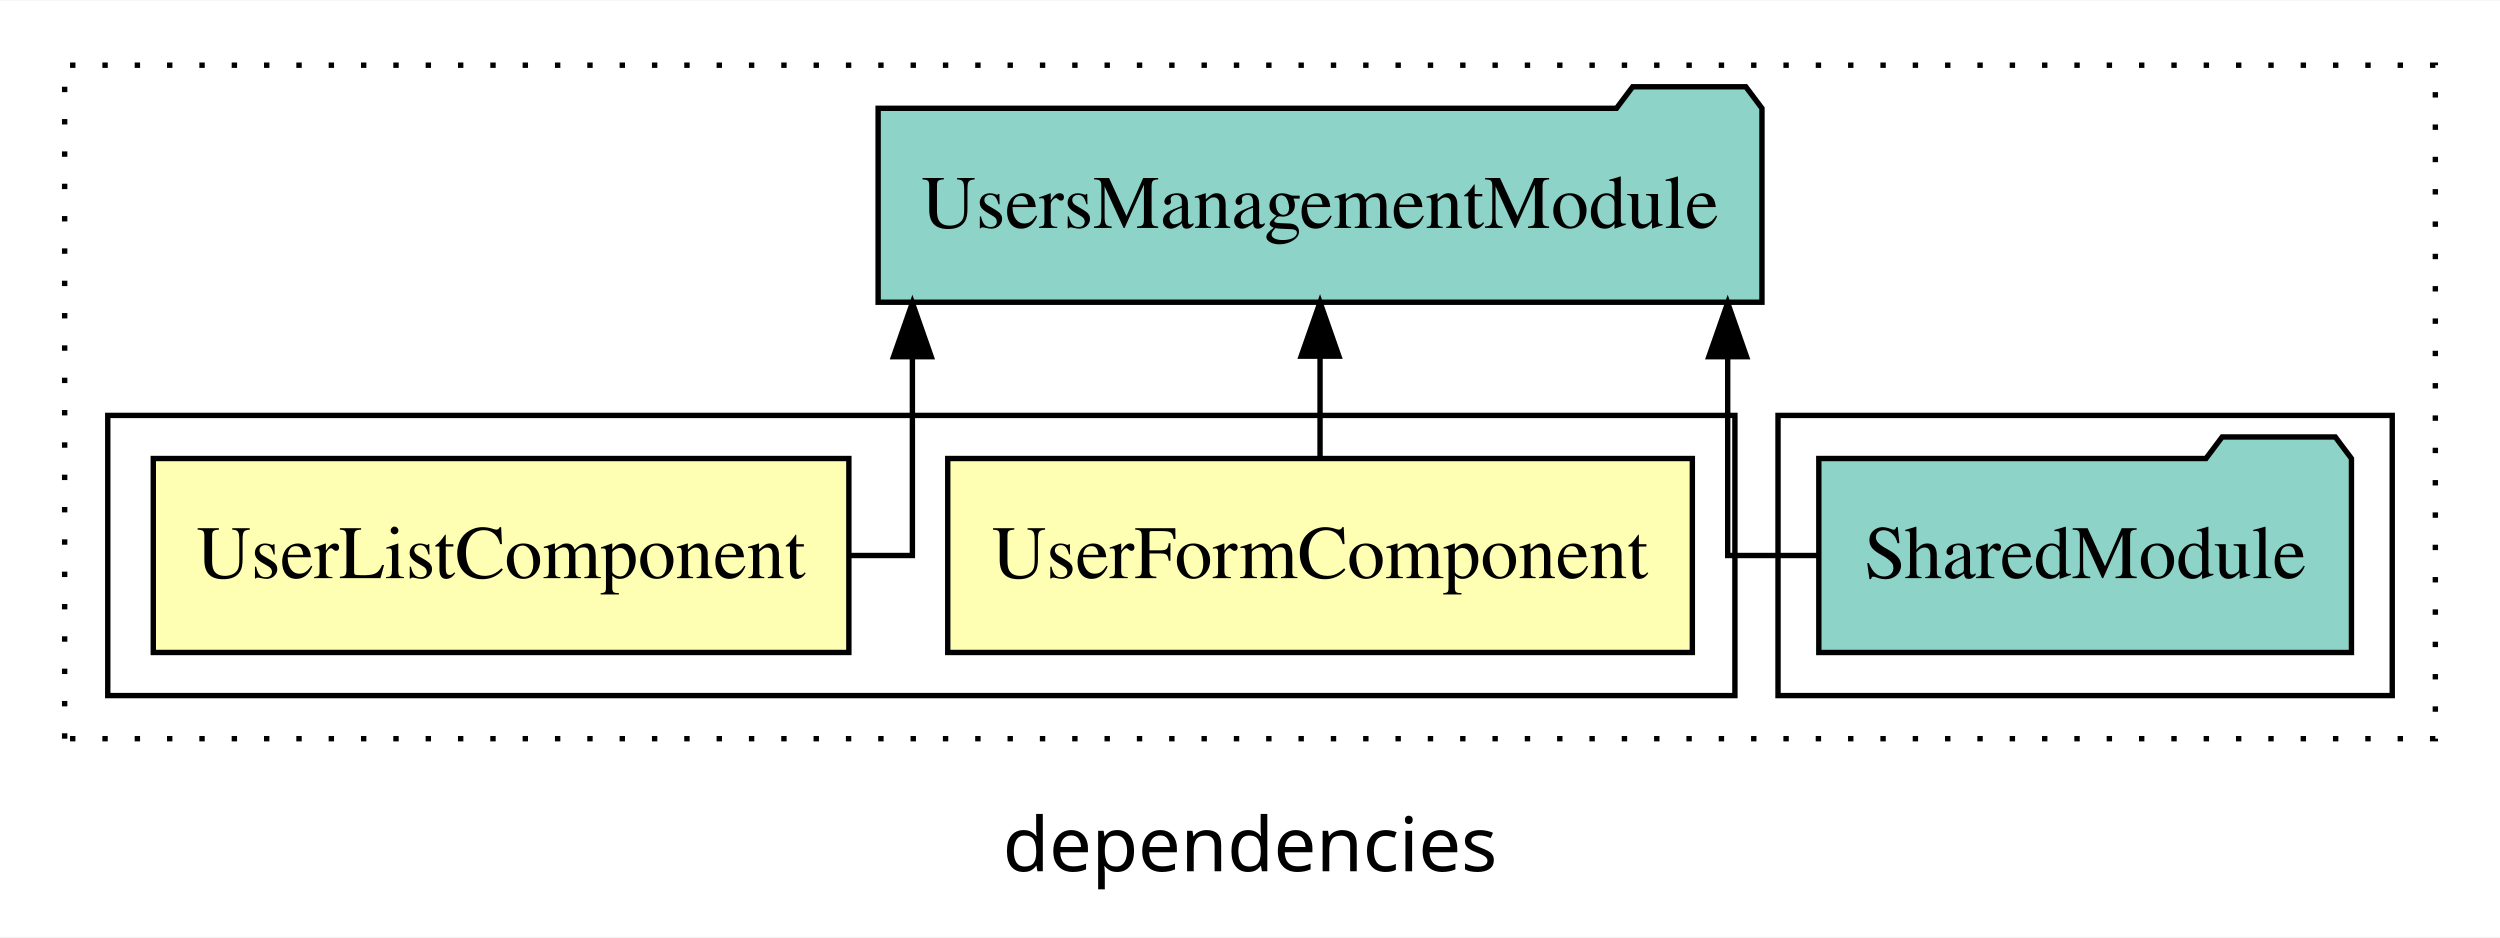
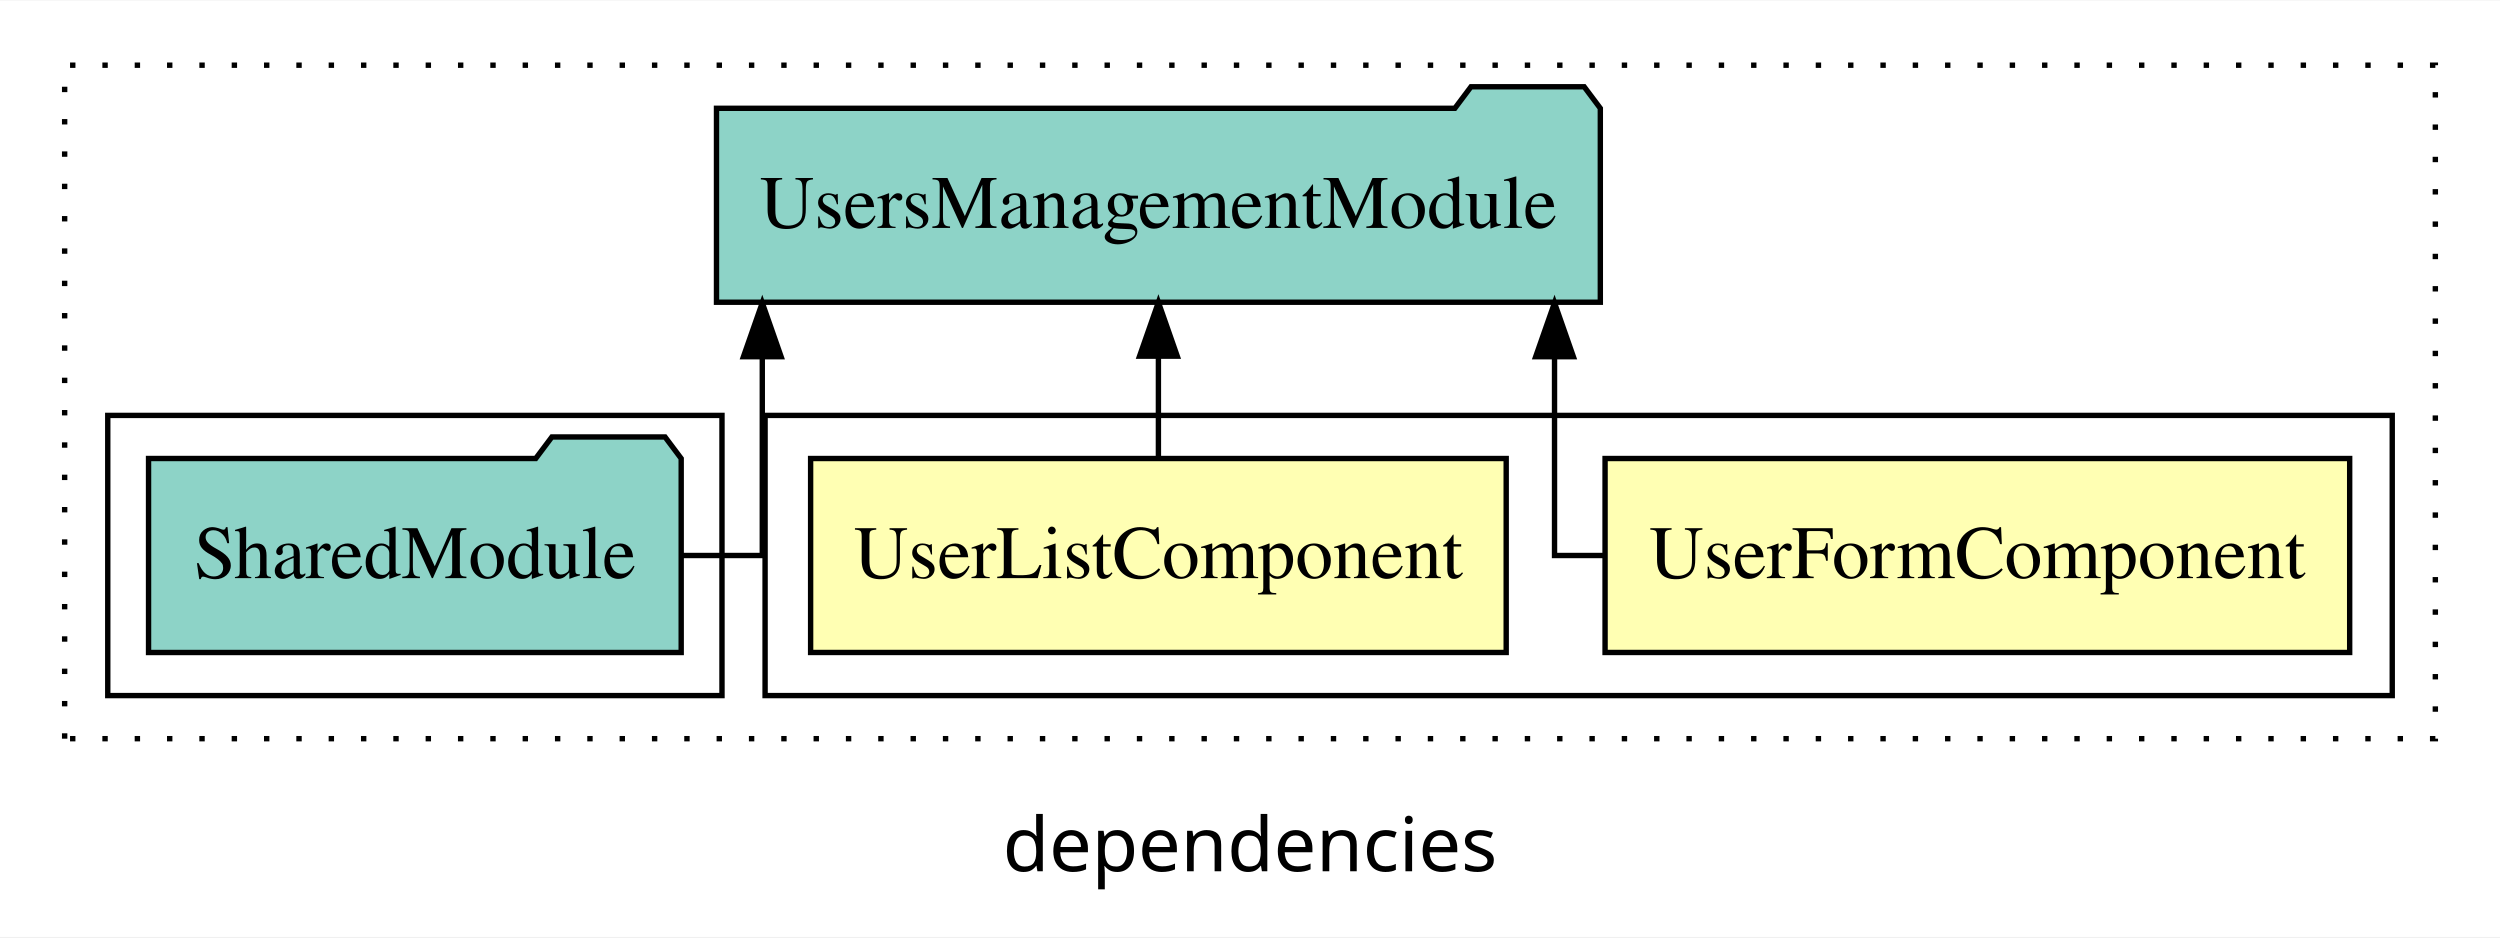
<svg xmlns="http://www.w3.org/2000/svg" width="464pt" height="174pt" viewBox="0.00 0.00 464.00 173.80">
  <g id="graph0" class="graph" transform="scale(1 1) rotate(0) translate(4 169.8)">
    <polygon fill="white" stroke="transparent" points="-4,4 -4,-169.8 460,-169.8 460,4 -4,4" />
    <text text-anchor="middle" x="228" y="-8.2" font-family="sans-serif" font-size="14.00">dependencies</text>
    <g id="clust1" class="cluster">
      <polygon fill="none" stroke="black" stroke-dasharray="1,5" points="8,-32.8 8,-157.8 448,-157.8 448,-32.8 8,-32.8" />
    </g>
+     <g id="clust2" class="cluster">
+       <polygon fill="none" stroke="black" points="138,-40.8 138,-92.8 440,-92.8 440,-40.8 138,-40.8" />
+     </g>
    <g id="clust5" class="cluster">
-       <polygon fill="none" stroke="black" points="326,-40.8 326,-92.8 440,-92.8 440,-40.8 326,-40.8" />
-     </g>
-     <g id="clust2" class="cluster">
-       <polygon fill="none" stroke="black" points="16,-40.8 16,-92.8 318,-92.8 318,-40.8 16,-40.8" />
+       <polygon fill="none" stroke="black" points="16,-40.8 16,-92.8 130,-92.8 130,-40.8 16,-40.8" />
    </g>
    <g id="node1" class="node">
-       <polygon fill="#ffffb3" stroke="black" points="310.1,-84.8 171.9,-84.8 171.9,-48.8 310.1,-48.8 310.1,-84.8" />
-       <text text-anchor="middle" x="241" y="-62.6" font-family="Times,serif" font-size="14.00">UserFormComponent</text>
+       <polygon fill="#ffffb3" stroke="black" points="432.1,-84.8 293.9,-84.8 293.9,-48.8 432.1,-48.8 432.1,-84.8" />
+       <text text-anchor="middle" x="363" y="-62.6" font-family="Times,serif" font-size="14.00">UserFormComponent</text>
    </g>
    <g id="node3" class="node">
-       <polygon fill="#8dd3c7" stroke="black" points="323.02,-149.8 320.02,-153.8 299.02,-153.8 296.02,-149.8 158.98,-149.8 158.98,-113.8 323.02,-113.8 323.02,-149.8" />
-       <text text-anchor="middle" x="241" y="-127.6" font-family="Times,serif" font-size="14.00">UsersManagementModule</text>
+       <polygon fill="#8dd3c7" stroke="black" points="293.02,-149.8 290.02,-153.8 269.02,-153.8 266.02,-149.8 128.98,-149.8 128.98,-113.8 293.02,-113.8 293.02,-149.8" />
+       <text text-anchor="middle" x="211" y="-127.6" font-family="Times,serif" font-size="14.00">UsersManagementModule</text>
    </g>
    <g id="edge1" class="edge">
-       <path fill="none" stroke="black" d="M241,-84.91C241,-84.91 241,-103.79 241,-103.79" />
-       <polygon fill="black" stroke="black" points="237.5,-103.79 241,-113.79 244.5,-103.79 237.5,-103.79" />
+       <path fill="none" stroke="black" d="M293.83,-66.8C288.14,-66.8 284.52,-66.8 284.52,-66.8 284.52,-66.8 284.52,-103.69 284.52,-103.69" />
+       <polygon fill="black" stroke="black" points="281.02,-103.69 284.52,-113.69 288.02,-103.69 281.02,-103.69" />
    </g>
    <g id="node2" class="node">
-       <polygon fill="#ffffb3" stroke="black" points="153.55,-84.8 24.45,-84.8 24.45,-48.8 153.55,-48.8 153.55,-84.8" />
-       <text text-anchor="middle" x="89" y="-62.6" font-family="Times,serif" font-size="14.00">UserListComponent</text>
+       <polygon fill="#ffffb3" stroke="black" points="275.55,-84.8 146.45,-84.8 146.45,-48.8 275.55,-48.8 275.55,-84.8" />
+       <text text-anchor="middle" x="211" y="-62.6" font-family="Times,serif" font-size="14.00">UserListComponent</text>
    </g>
    <g id="edge2" class="edge">
-       <path fill="none" stroke="black" d="M153.75,-66.8C160.72,-66.8 165.34,-66.8 165.34,-66.8 165.34,-66.8 165.34,-103.69 165.34,-103.69" />
-       <polygon fill="black" stroke="black" points="161.84,-103.69 165.34,-113.69 168.84,-103.69 161.84,-103.69" />
+       <path fill="none" stroke="black" d="M211,-84.91C211,-84.91 211,-103.79 211,-103.79" />
+       <polygon fill="black" stroke="black" points="207.5,-103.79 211,-113.79 214.5,-103.79 207.5,-103.79" />
    </g>
    <g id="node4" class="node">
-       <polygon fill="#8dd3c7" stroke="black" points="432.43,-84.8 429.43,-88.8 408.43,-88.8 405.43,-84.8 333.57,-84.8 333.57,-48.8 432.43,-48.8 432.43,-84.8" />
-       <text text-anchor="middle" x="383" y="-62.6" font-family="Times,serif" font-size="14.00">SharedModule</text>
+       <polygon fill="#8dd3c7" stroke="black" points="122.43,-84.8 119.43,-88.8 98.43,-88.8 95.43,-84.8 23.57,-84.8 23.57,-48.8 122.43,-48.8 122.43,-84.8" />
+       <text text-anchor="middle" x="73" y="-62.6" font-family="Times,serif" font-size="14.00">SharedModule</text>
    </g>
    <g id="edge3" class="edge">
-       <path fill="none" stroke="black" d="M333.74,-66.8C323.97,-66.8 316.66,-66.8 316.66,-66.8 316.66,-66.8 316.66,-103.69 316.66,-103.69" />
-       <polygon fill="black" stroke="black" points="313.16,-103.69 316.66,-113.69 320.16,-103.69 313.16,-103.69" />
+       <path fill="none" stroke="black" d="M122.53,-66.8C131.19,-66.8 137.48,-66.8 137.48,-66.8 137.48,-66.8 137.48,-103.69 137.48,-103.69" />
+       <polygon fill="black" stroke="black" points="133.98,-103.69 137.48,-113.69 140.98,-103.69 133.98,-103.69" />
    </g>
  </g>
</svg>
